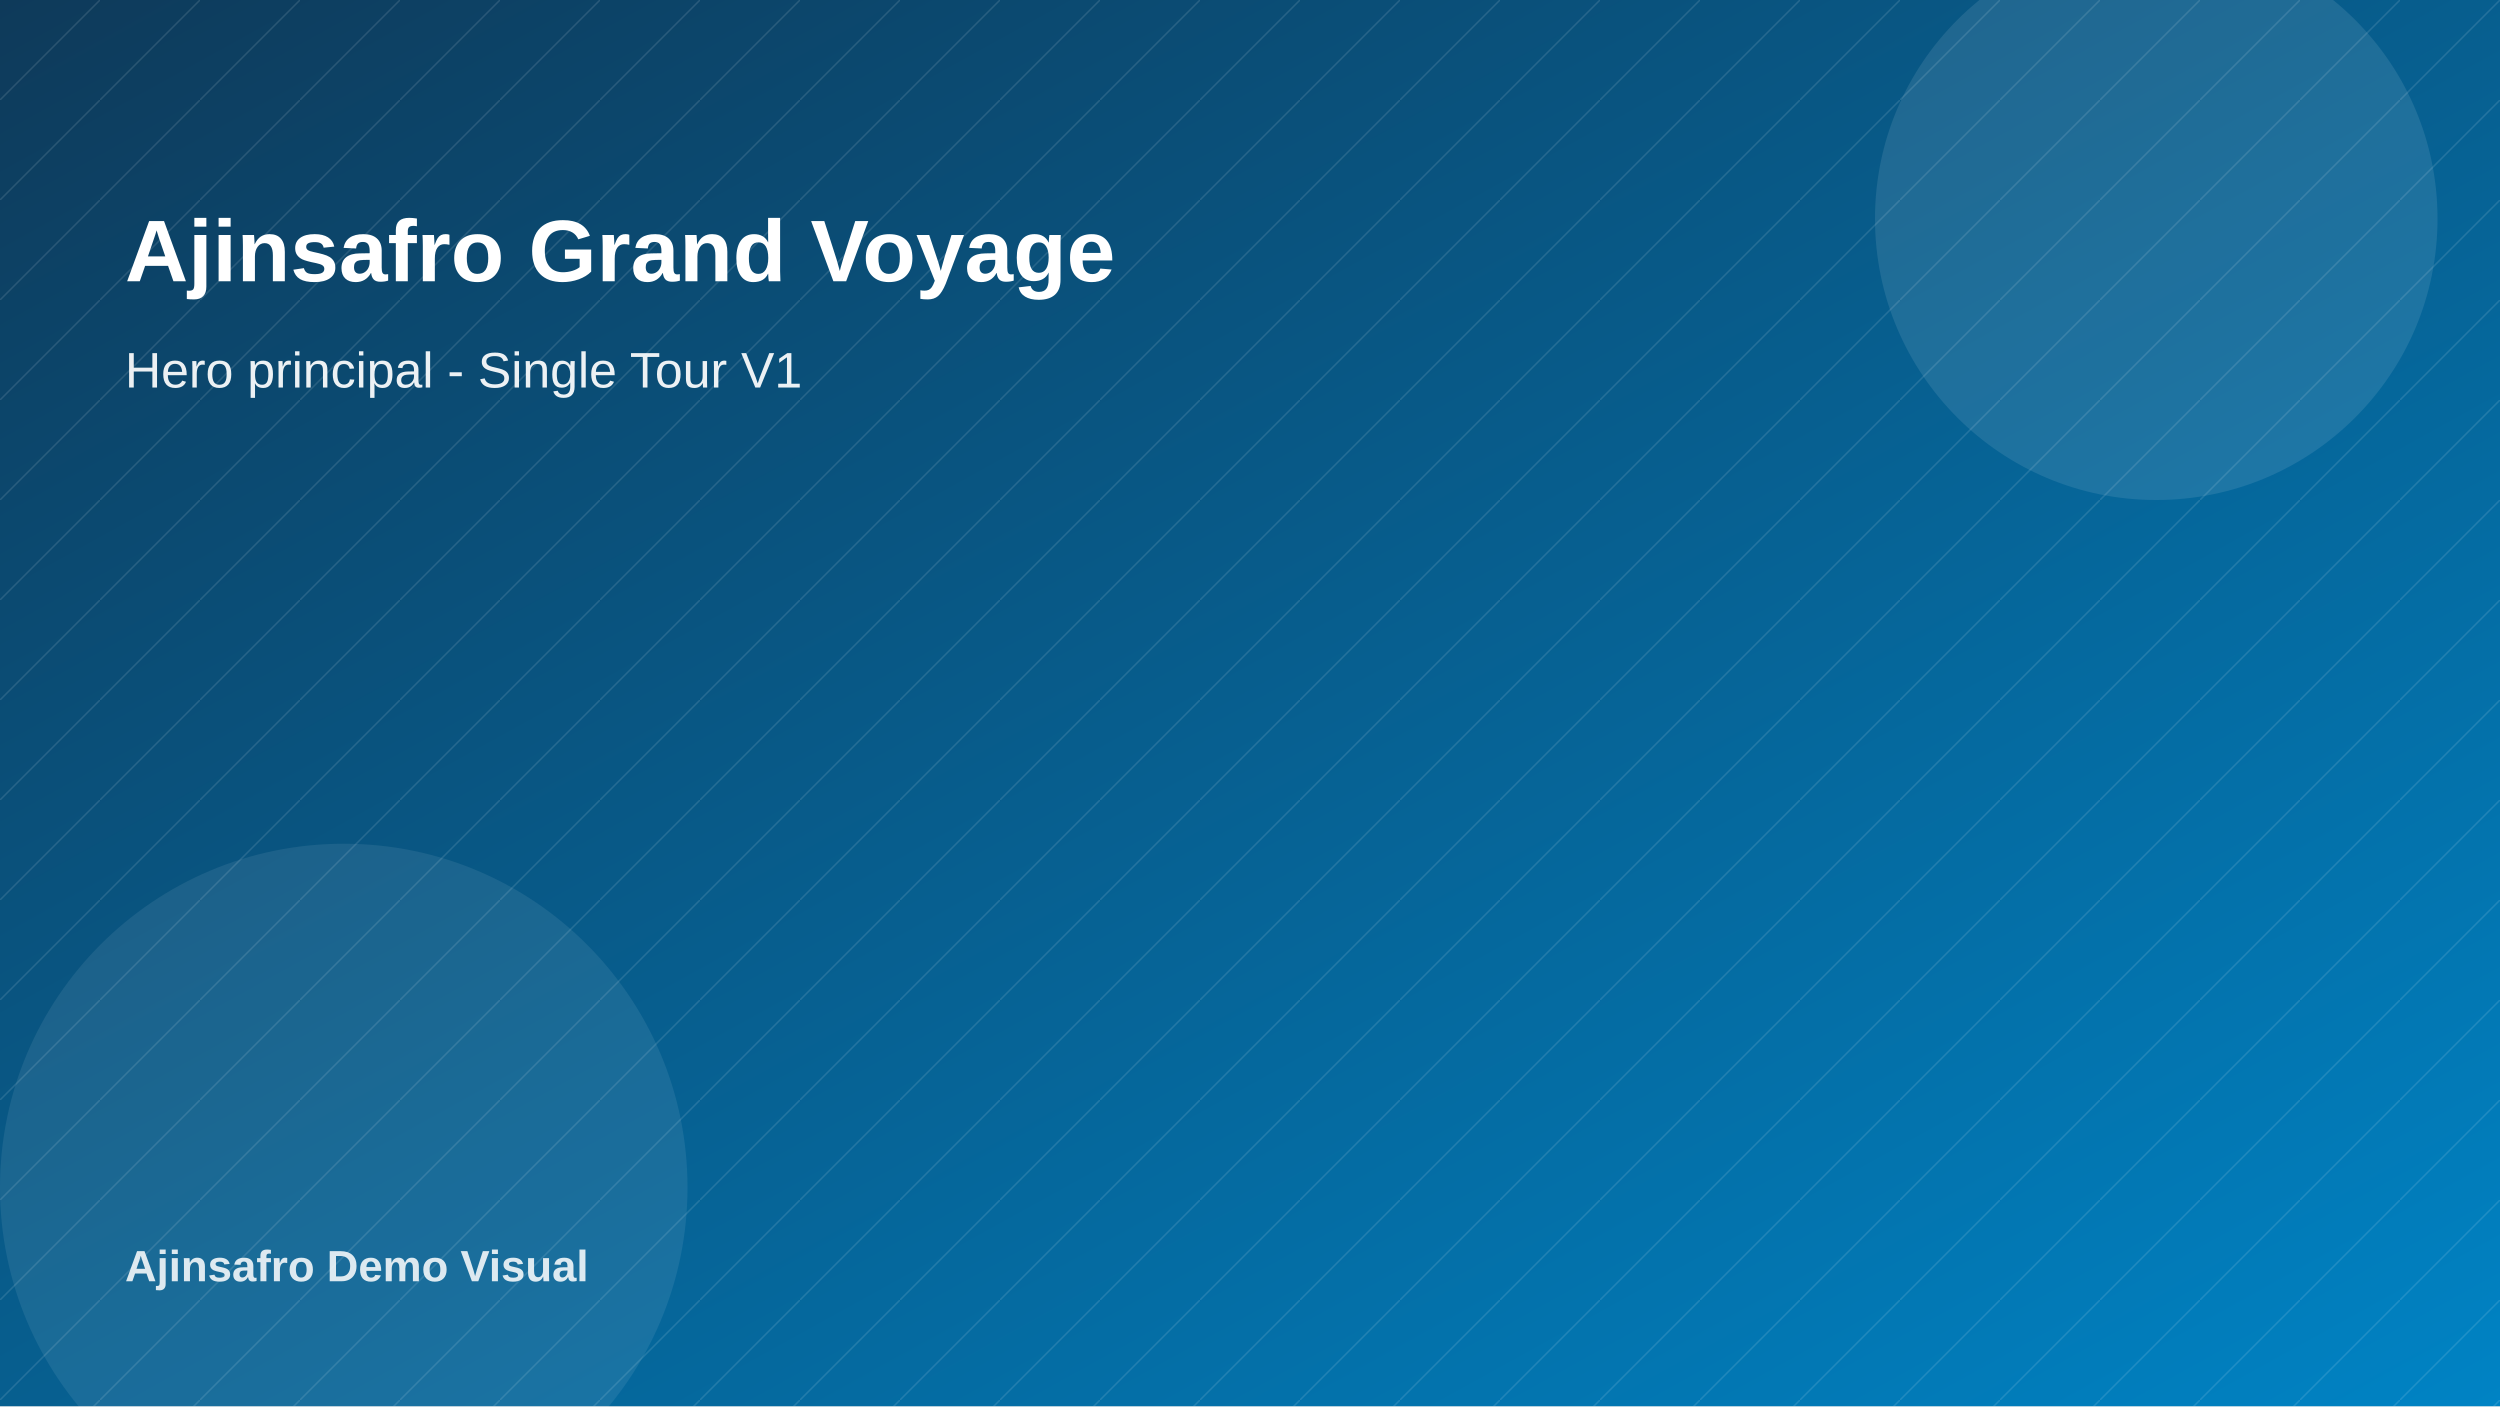
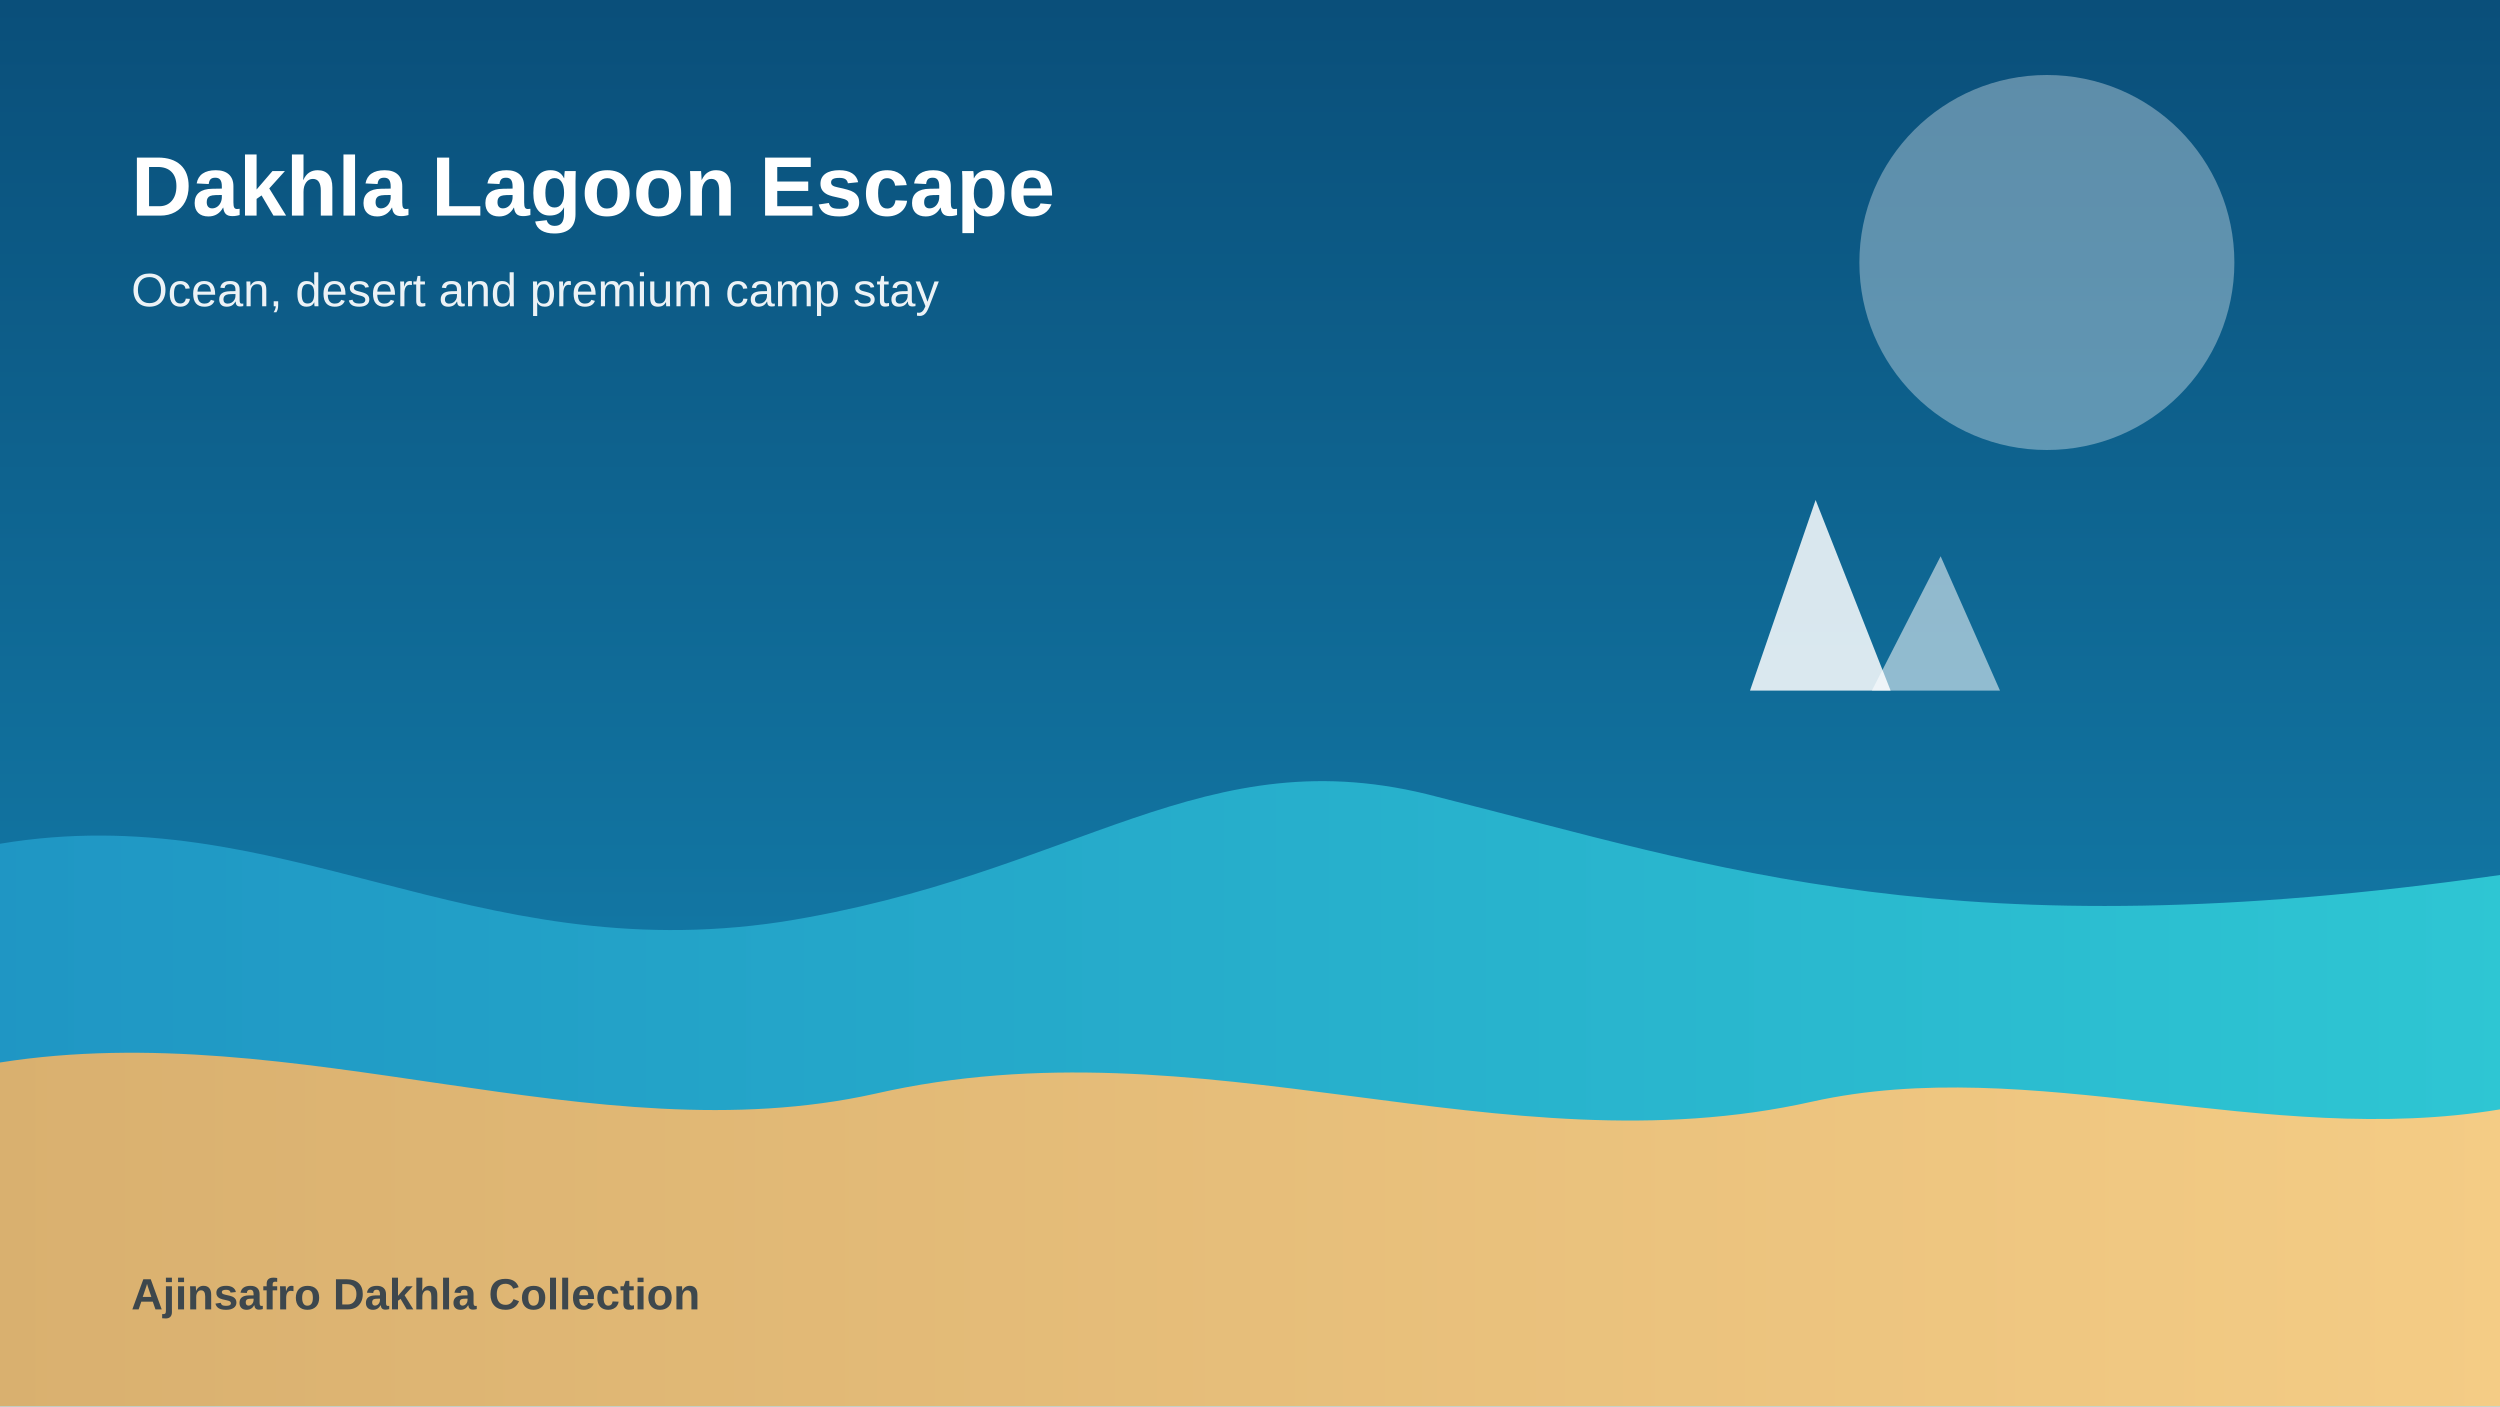
<svg xmlns="http://www.w3.org/2000/svg" width="1600" height="900" viewBox="0 0 1600 900">
  <defs>
-     <linearGradient id="g" x1="0" y1="0" x2="1" y2="1">
-       <stop offset="0%" stop-color="#0e3a5a" />
-       <stop offset="100%" stop-color="#0083c4" />
+     <linearGradient id="sky" x1="0" y1="0" x2="0" y2="1">
+       <stop offset="0%" stop-color="#0a4f7a" />
+       <stop offset="100%" stop-color="#168ab8" />
    </linearGradient>
-     <pattern id="p" width="64" height="64" patternUnits="userSpaceOnUse">
-       <path d="M0 64 L64 0" stroke="rgba(255,255,255,0.12)" stroke-width="1" />
-     </pattern>
+     <linearGradient id="sea" x1="0" y1="0" x2="1" y2="0">
+       <stop offset="0%" stop-color="#1f96c4" />
+       <stop offset="100%" stop-color="#2ec6d3" />
+     </linearGradient>
+     <linearGradient id="sand" x1="0" y1="0" x2="1" y2="0">
+       <stop offset="0%" stop-color="#d9b06f" />
+       <stop offset="100%" stop-color="#f4cc85" />
+     </linearGradient>
  </defs>
-   <rect width="1600" height="900" fill="url(#g)" />
-   <rect width="1600" height="900" fill="url(#p)" />
-   <circle cx="1380" cy="140" r="180" fill="rgba(255,255,255,0.10)" />
-   <circle cx="220" cy="760" r="220" fill="rgba(255,255,255,0.08)" />
-   <text x="80" y="180" fill="white" font-family="Poppins,Segoe UI,Arial,sans-serif" font-size="56" font-weight="700">Ajinsafro Grand Voyage</text>
-   <text x="80" y="248" fill="rgba(255,255,255,0.92)" font-family="Poppins,Segoe UI,Arial,sans-serif" font-size="32" font-weight="500">Hero principal - Single Tour V1</text>
-   <text x="80" y="820" fill="rgba(255,255,255,0.85)" font-family="Poppins,Segoe UI,Arial,sans-serif" font-size="28" font-weight="600">Ajinsafro Demo Visual</text>
+   <rect width="1600" height="900" fill="url(#sky)" />
+   <ellipse cx="1310" cy="168" rx="120" ry="120" fill="rgba(255,255,255,0.34)" />
+   <path d="M0 540 C180 510 300 620 500 590 C690 560 770 470 920 510 C1100 555 1250 610 1600 560 L1600 760 L0 760 Z" fill="url(#sea)" />
+   <path d="M0 680 C190 650 380 740 560 700 C770 652 960 750 1160 705 C1300 674 1450 735 1600 710 L1600 900 L0 900 Z" fill="url(#sand)" />
+   <path d="M1120 442 L1162 320 L1210 442 Z" fill="rgba(255,255,255,0.84)" />
+   <path d="M1198 442 L1242 356 L1280 442 Z" fill="rgba(255,255,255,0.54)" />
+   <text x="84" y="138" fill="white" font-family="Poppins,Segoe UI,Arial,sans-serif" font-size="54" font-weight="700">Dakhla Lagoon Escape</text>
+   <text x="84" y="196" fill="rgba(255,255,255,0.92)" font-family="Poppins,Segoe UI,Arial,sans-serif" font-size="30" font-weight="500">Ocean, desert and premium camp stay</text>
+   <text x="84" y="838" fill="rgba(22,44,68,0.80)" font-family="Poppins,Segoe UI,Arial,sans-serif" font-size="28" font-weight="600">Ajinsafro Dakhla Collection</text>
</svg>
